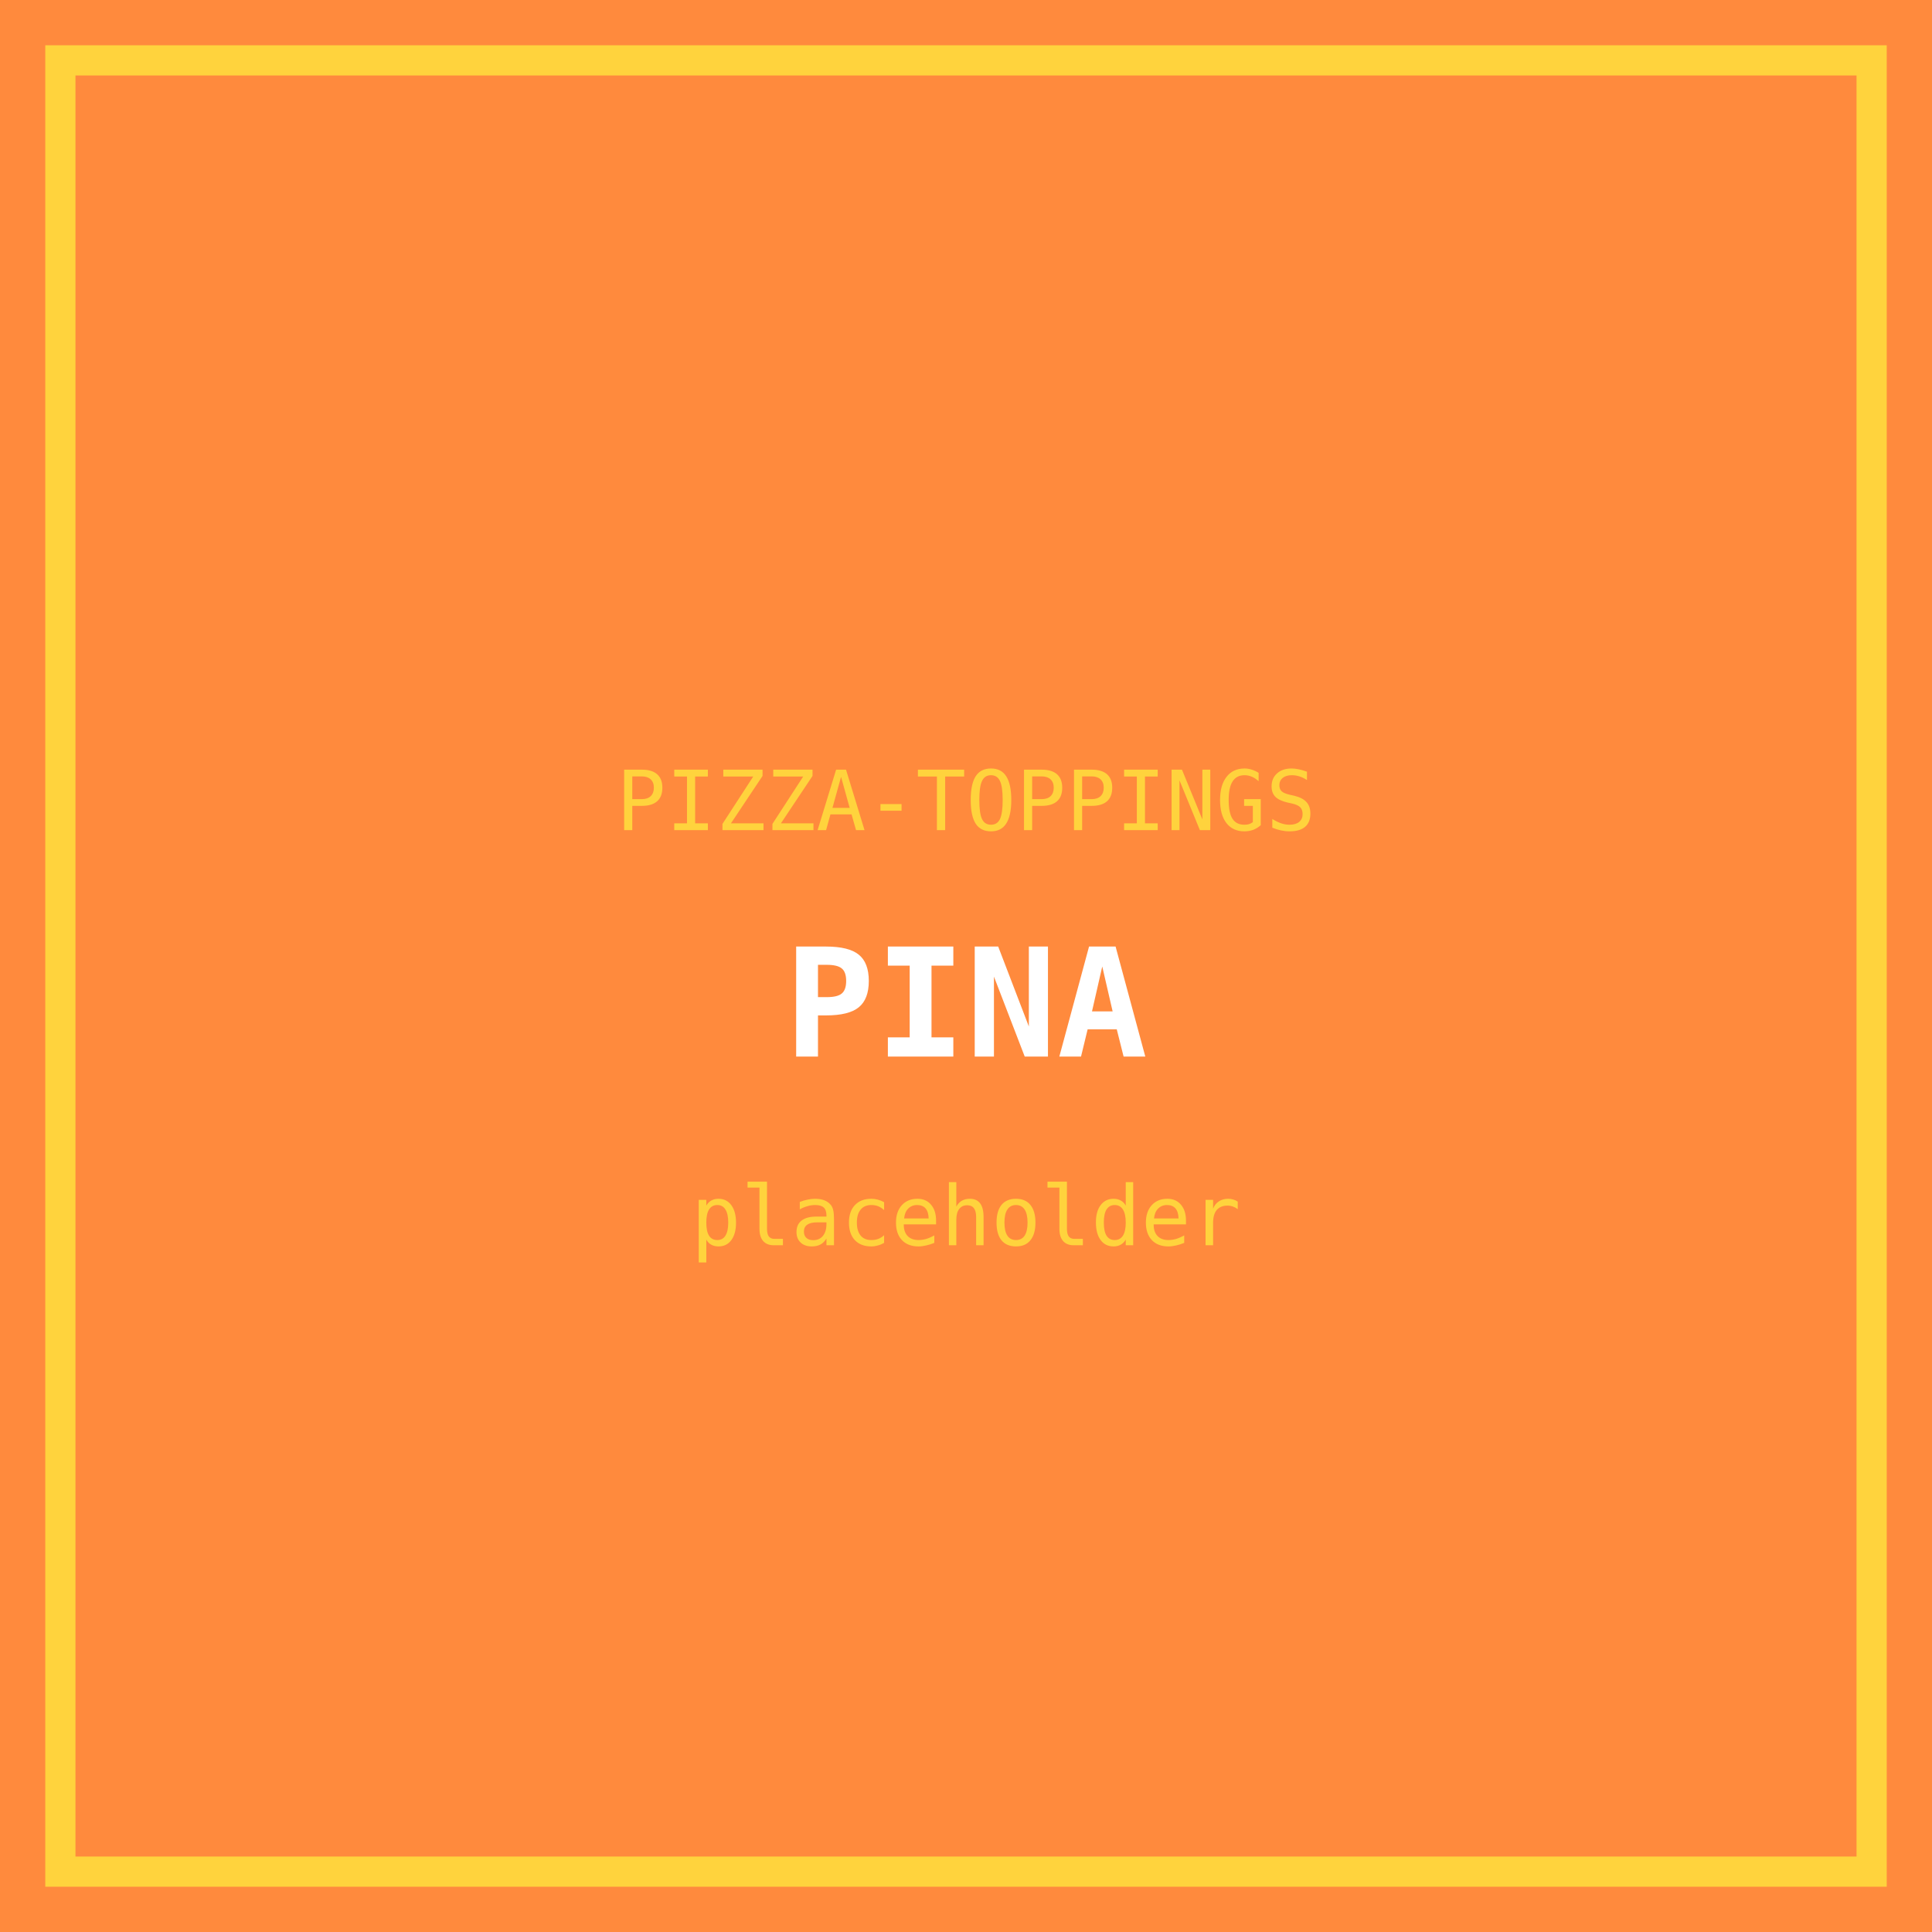
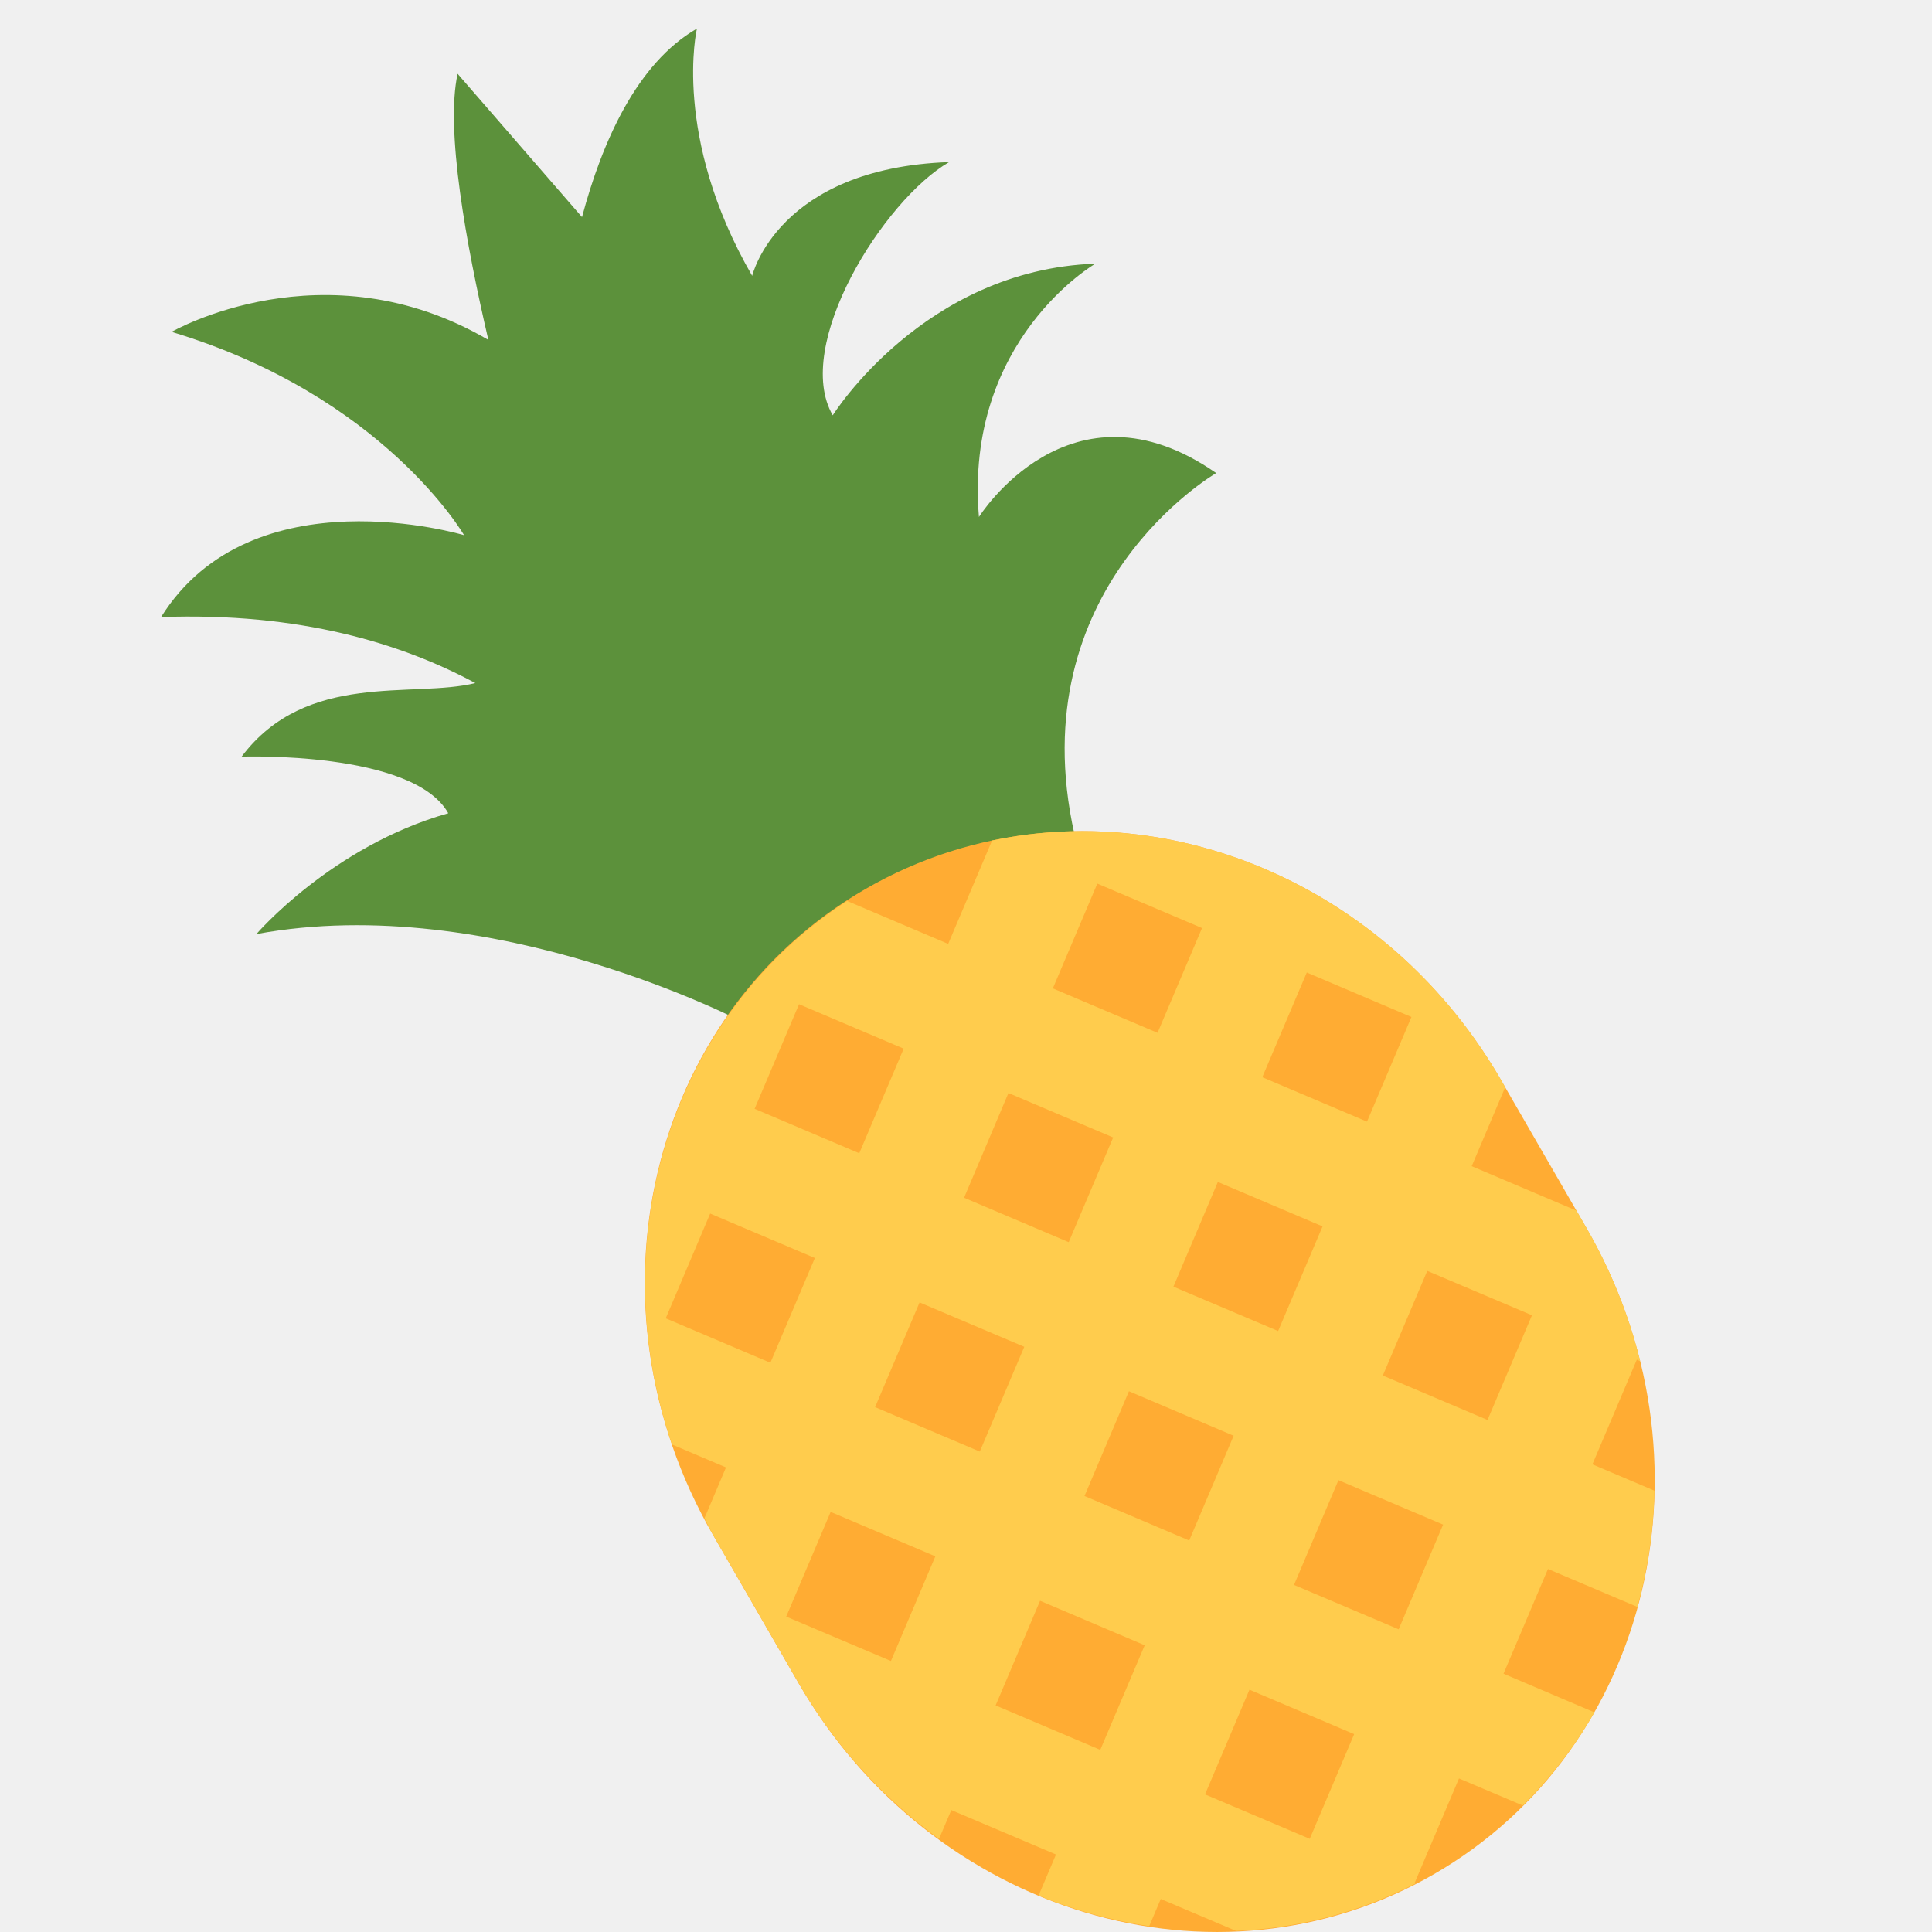
- <svg xmlns="http://www.w3.org/2000/svg" width="256" height="256" viewBox="0 0 256 256">
-   <rect width="256" height="256" fill="#ff8a3d" />
-   <rect x="8" y="8" width="240" height="240" fill="none" stroke="#ffd33d" stroke-width="4" />
-   <text x="128" y="110" font-family="monospace" font-size="11" fill="#ffd33d" text-anchor="middle">PIZZA-TOPPINGS</text>
-   <text x="128" y="140" font-family="monospace" font-size="20" fill="#ffffff" text-anchor="middle" font-weight="bold">PINA</text>
-   <text x="128" y="165" font-family="monospace" font-size="11" fill="#ffd33d" text-anchor="middle">placeholder</text>
+ <svg xmlns="http://www.w3.org/2000/svg" viewBox="0 0 36 36">
+   <path fill="#5C913B" d="M18.241 9.633c-.277-3.307 2.17-4.72 2.17-4.72-3.199.113-4.894 2.826-4.894 2.826-.752-1.3.946-4.012 2.169-4.719-3.198.113-3.67 2.12-3.67 2.12-1.503-2.601-1.03-4.607-1.03-4.607-1.121.647-1.767 2.113-2.141 3.512l-2.318-2.67c-.23 1.044.157 3.174.573 4.959-3.055-1.79-5.903-.15-5.903-.15 3.95 1.188 5.45 3.788 5.45 3.788s-3.948-1.187-5.646 1.526c2.597-.092 4.5.499 5.856 1.23-1.163.289-3.145-.236-4.355 1.371 0 0 3.198-.113 3.851 1.055-2.172.614-3.575 2.251-3.575 2.251 4.422-.818 9.123 1.669 9.123 1.669l6.119-3.532c-1.029-4.607 2.642-6.727 2.642-6.727-2.724-1.895-4.421.818-4.421.818z" />
+   <path fill="#FFAC33" d="M29.56 22.88c2.488 4.309 1.218 9.7-2.837 12.041-4.055 2.341-9.359.746-11.846-3.562l-1.589-2.753c-2.488-4.31-1.217-9.699 2.837-12.04 4.055-2.341 9.359-.747 11.846 3.562l1.589 2.752z" />
+   <path fill="#FFCC4D" d="M30.562 25.364c-.209-.848-.54-1.685-1.002-2.484l-.186-.323v.001l-1.951-.828.624-1.471-.075-.131c-2.025-3.51-5.92-5.217-9.486-4.466l-.818 1.926-1.884-.8c-3.28 2.122-4.567 6.319-3.262 10.128l1.006.427-.401.946c.055.105.102.212.163.315l1.589 2.753c.685 1.187 1.59 2.16 2.618 2.909l.229-.538 1.951.828-.324.764c.665.277 1.357.465 2.061.572l.215-.507 1.403.595c1.144-.048 2.28-.336 3.343-.883l-.017-.007.828-1.951 1.189.504c.522-.521.973-1.104 1.334-1.736l-1.693-.72.828-1.951 1.667.707c.191-.7.301-1.427.316-2.167l-1.155-.49.828-1.951.062.029zm-6.212-7.243l1.95.829-.828 1.95-1.951-.828.829-1.951zm.294 4.731l-.828 1.95-1.951-.827.828-1.951 1.951.828zm-4.197-6.387l1.951.828-.829 1.952-1.951-.828.829-1.952zm-1.656 3.902l1.951.828-.828 1.951-1.95-.828.827-1.951zm-3.902-1.655l1.95.828-.828 1.949-1.95-.828.828-1.949zm-2.484 5.853l.828-1.952 1.951.828-.829 1.952-1.95-.828zm4.196 6.385l-1.951-.827.828-1.951 1.951.828-.828 1.95zm-.295-4.73l.829-1.951 1.951.827-.829 1.952-1.951-.828zm4.196 6.386l-1.95-.828.828-1.95 1.95.829-.828 1.949zm-.294-4.73l.828-1.952 1.951.829-.828 1.952-1.951-.829zm4.197 6.388l-1.951-.828.828-1.951 1.951.828-.828 1.951zm1.657-3.904l-1.95-.827.828-1.952 1.95.828-.828 1.951zm1.656-3.901l-1.951-.828.828-1.95 1.951.827-.828 1.951z" />
</svg>
